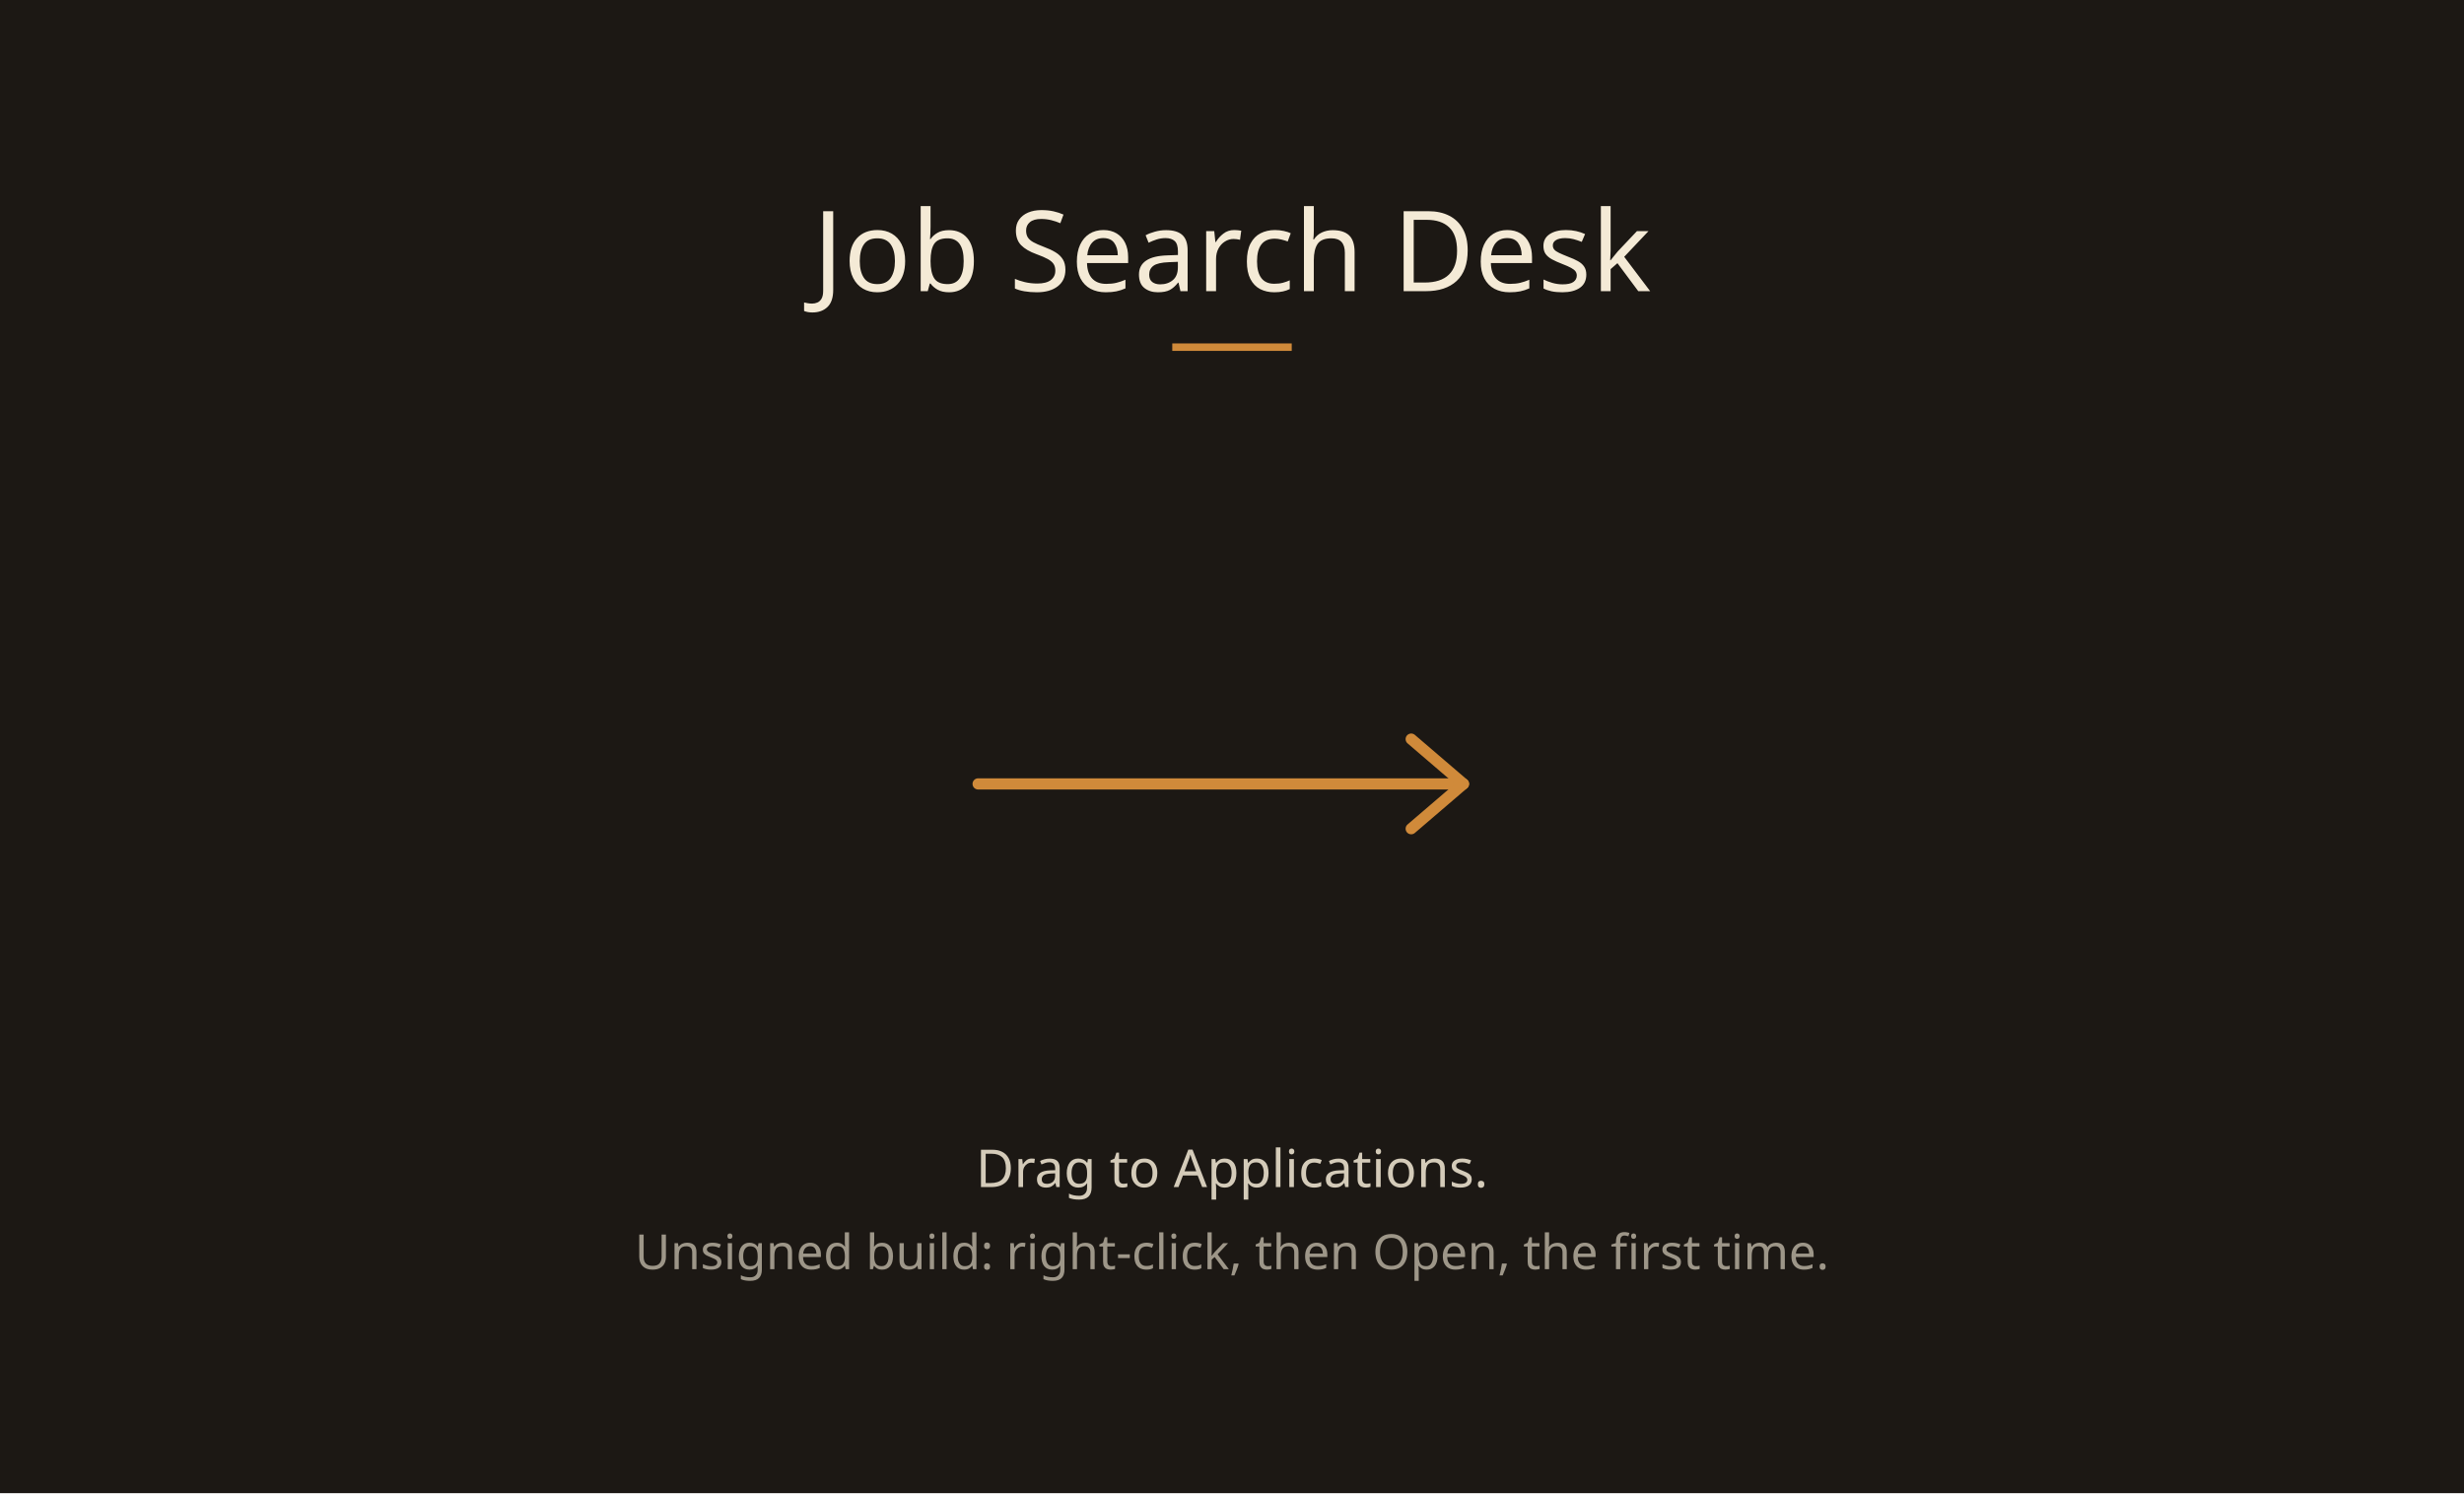
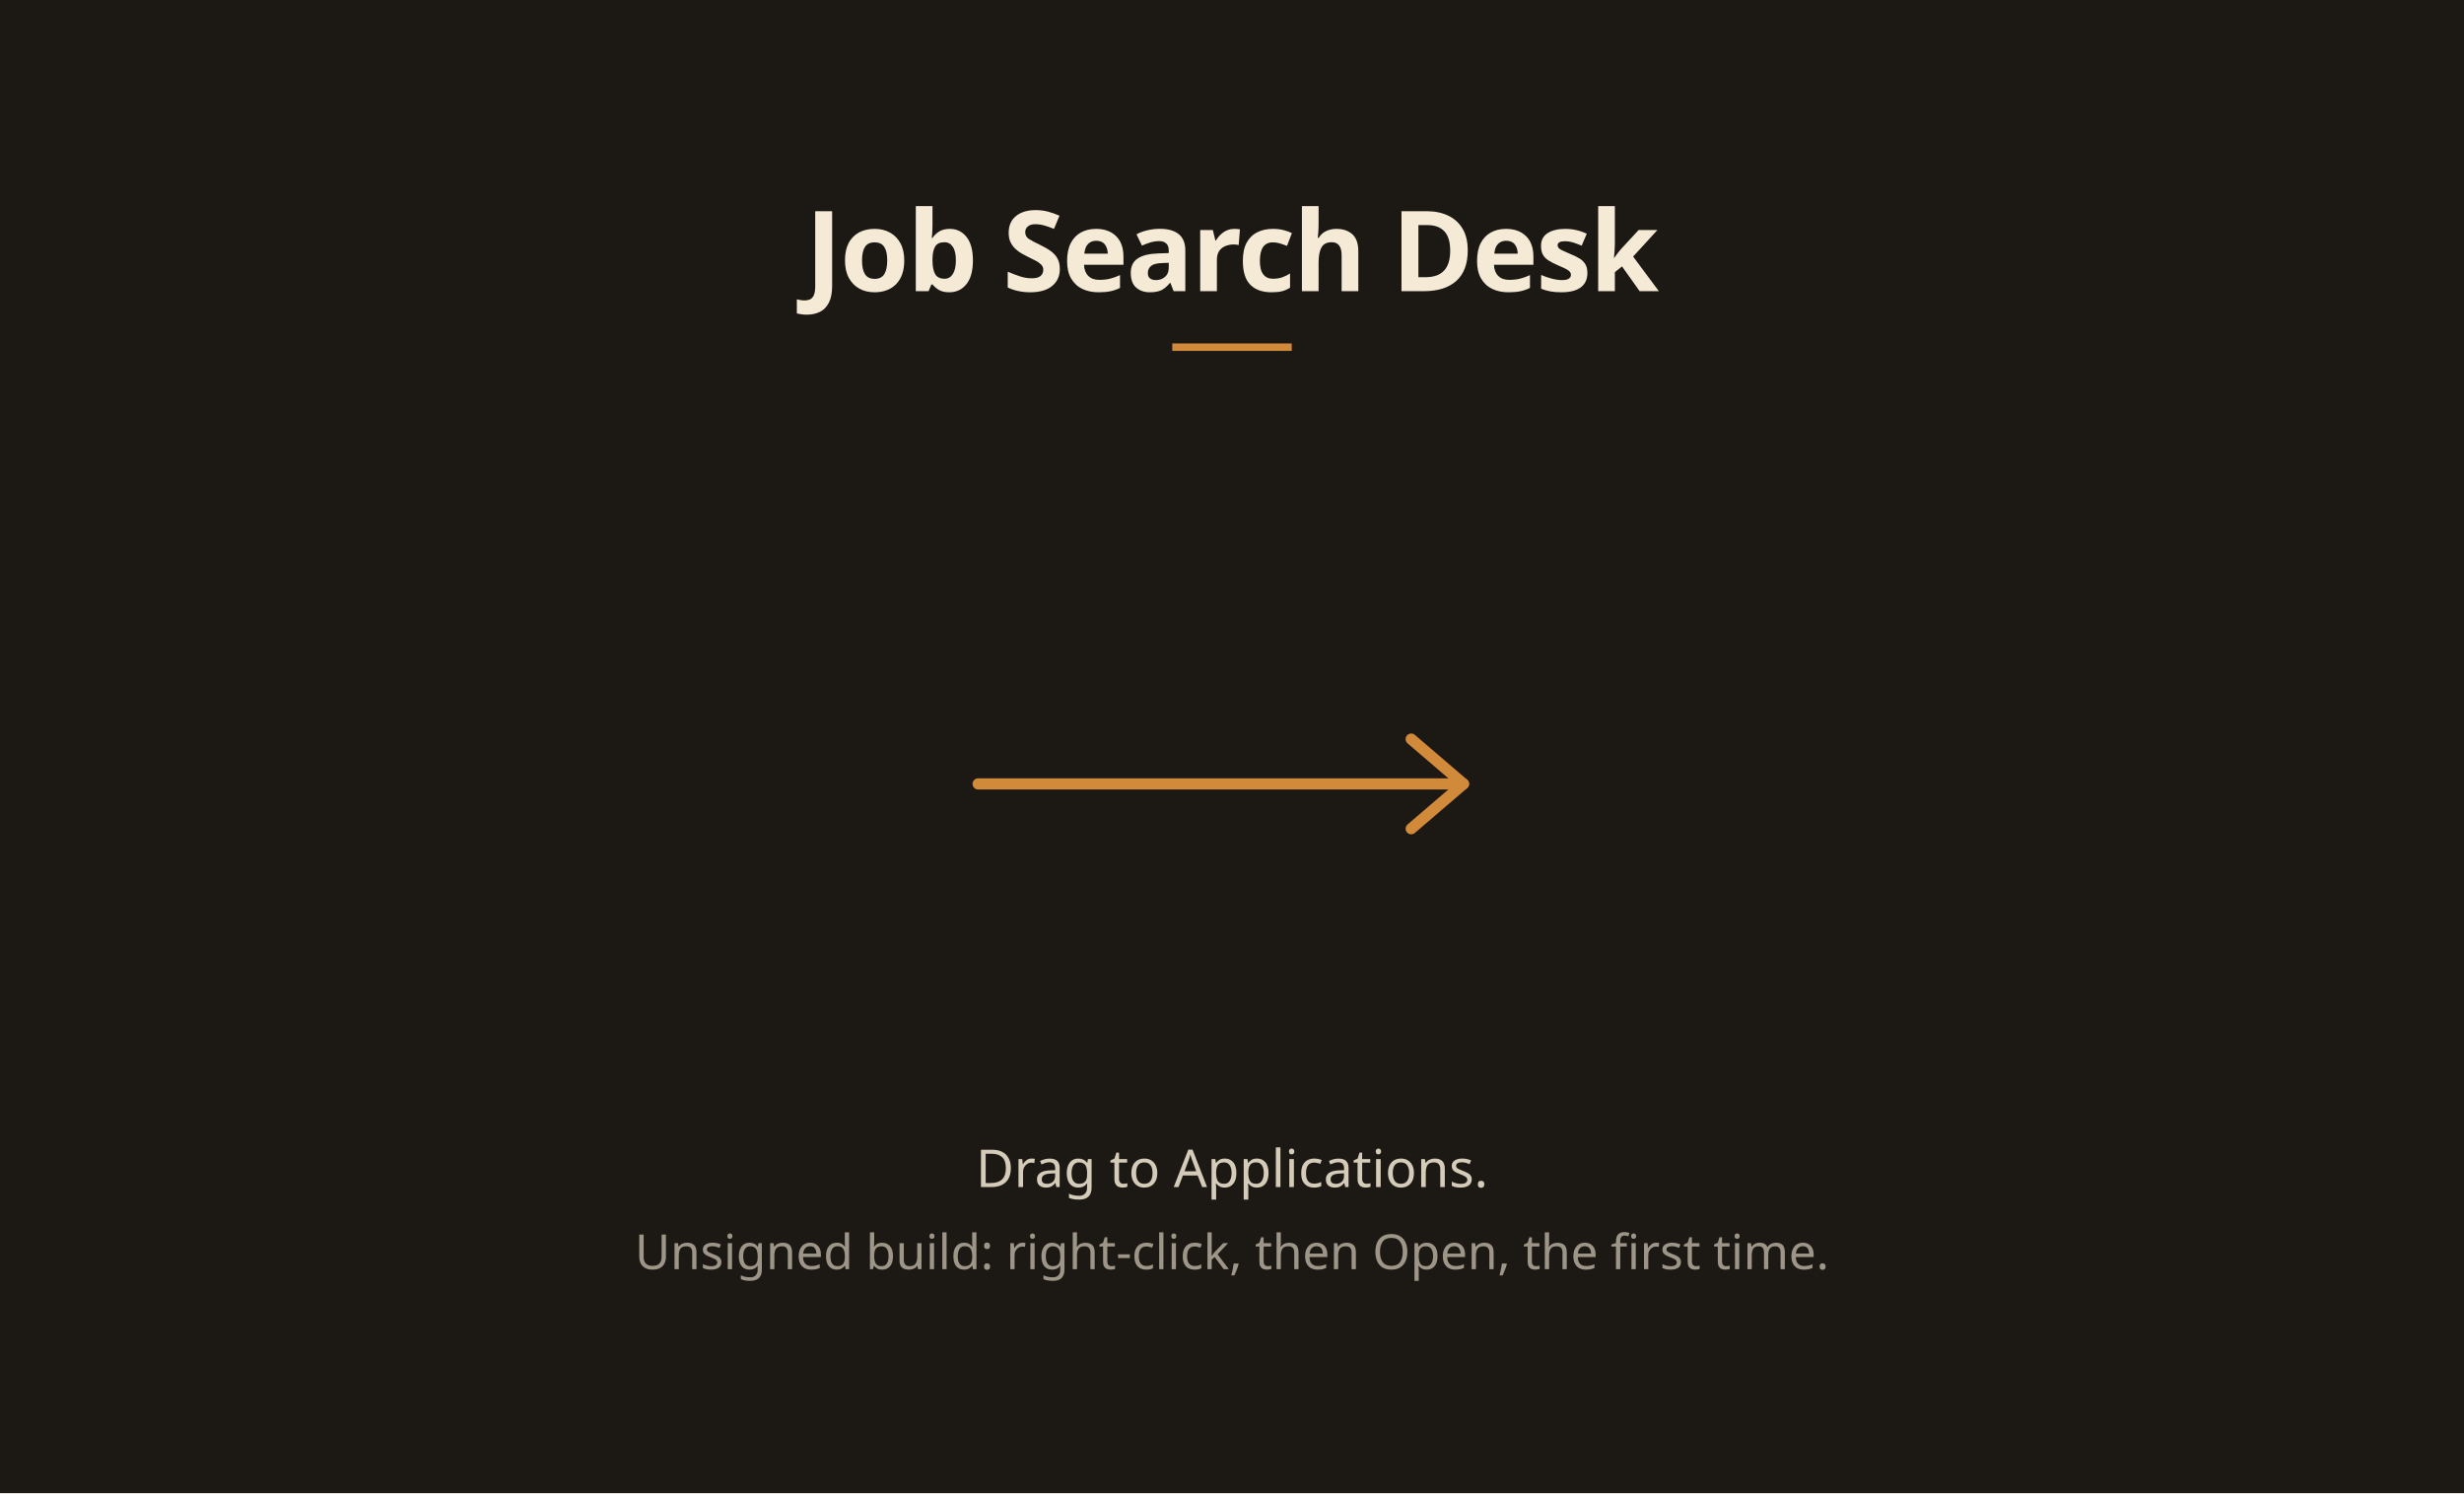
<svg xmlns="http://www.w3.org/2000/svg" width="660" height="400" viewBox="0 0 660 400">
  <rect width="660" height="400" fill="#1c1814" />
-   <text x="330" y="78" text-anchor="middle" font-family="Fraunces" font-weight="360" font-size="30" fill="#f4ead6">Job Search Desk</text>
+   <text x="330" y="78" text-anchor="middle" font-family="Bricolage Grotesque" font-weight="700" letter-spacing="-0.02em" font-size="30" fill="#f4ead6">Job Search Desk</text>
  <rect x="314" y="92" width="32" height="2" fill="#d08a3a" />
  <line x1="262" y1="210" x2="392" y2="210" stroke="#d08a3a" stroke-width="3" stroke-linecap="round" />
  <polyline points="378,198 392,210 378,222" fill="none" stroke="#d08a3a" stroke-width="3" stroke-linecap="round" stroke-linejoin="round" />
  <text x="330" y="318" text-anchor="middle" font-family="Bricolage Grotesque" font-size="14" fill="#f4ead6" opacity="0.85">Drag to Applications.</text>
  <text x="330" y="340" text-anchor="middle" font-family="Bricolage Grotesque" font-size="13" fill="#f4ead6" opacity="0.6">Unsigned build: right-click, then Open, the first time.</text>
</svg>
